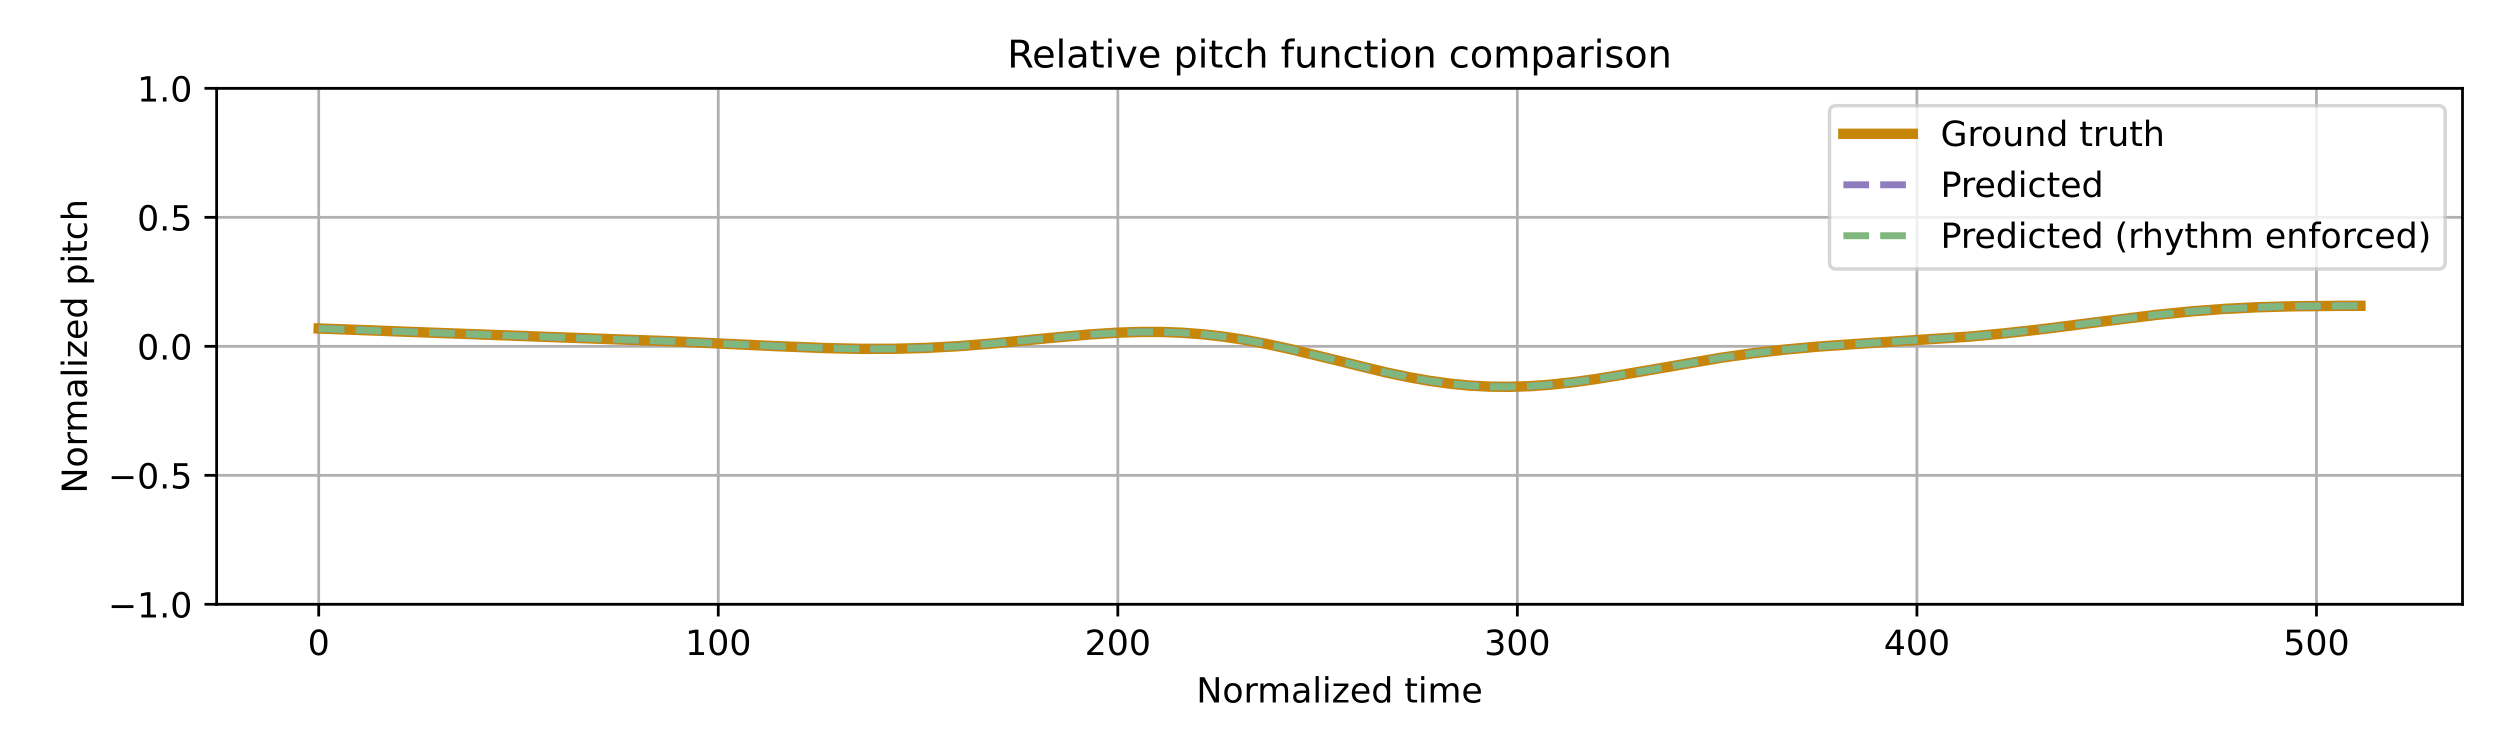
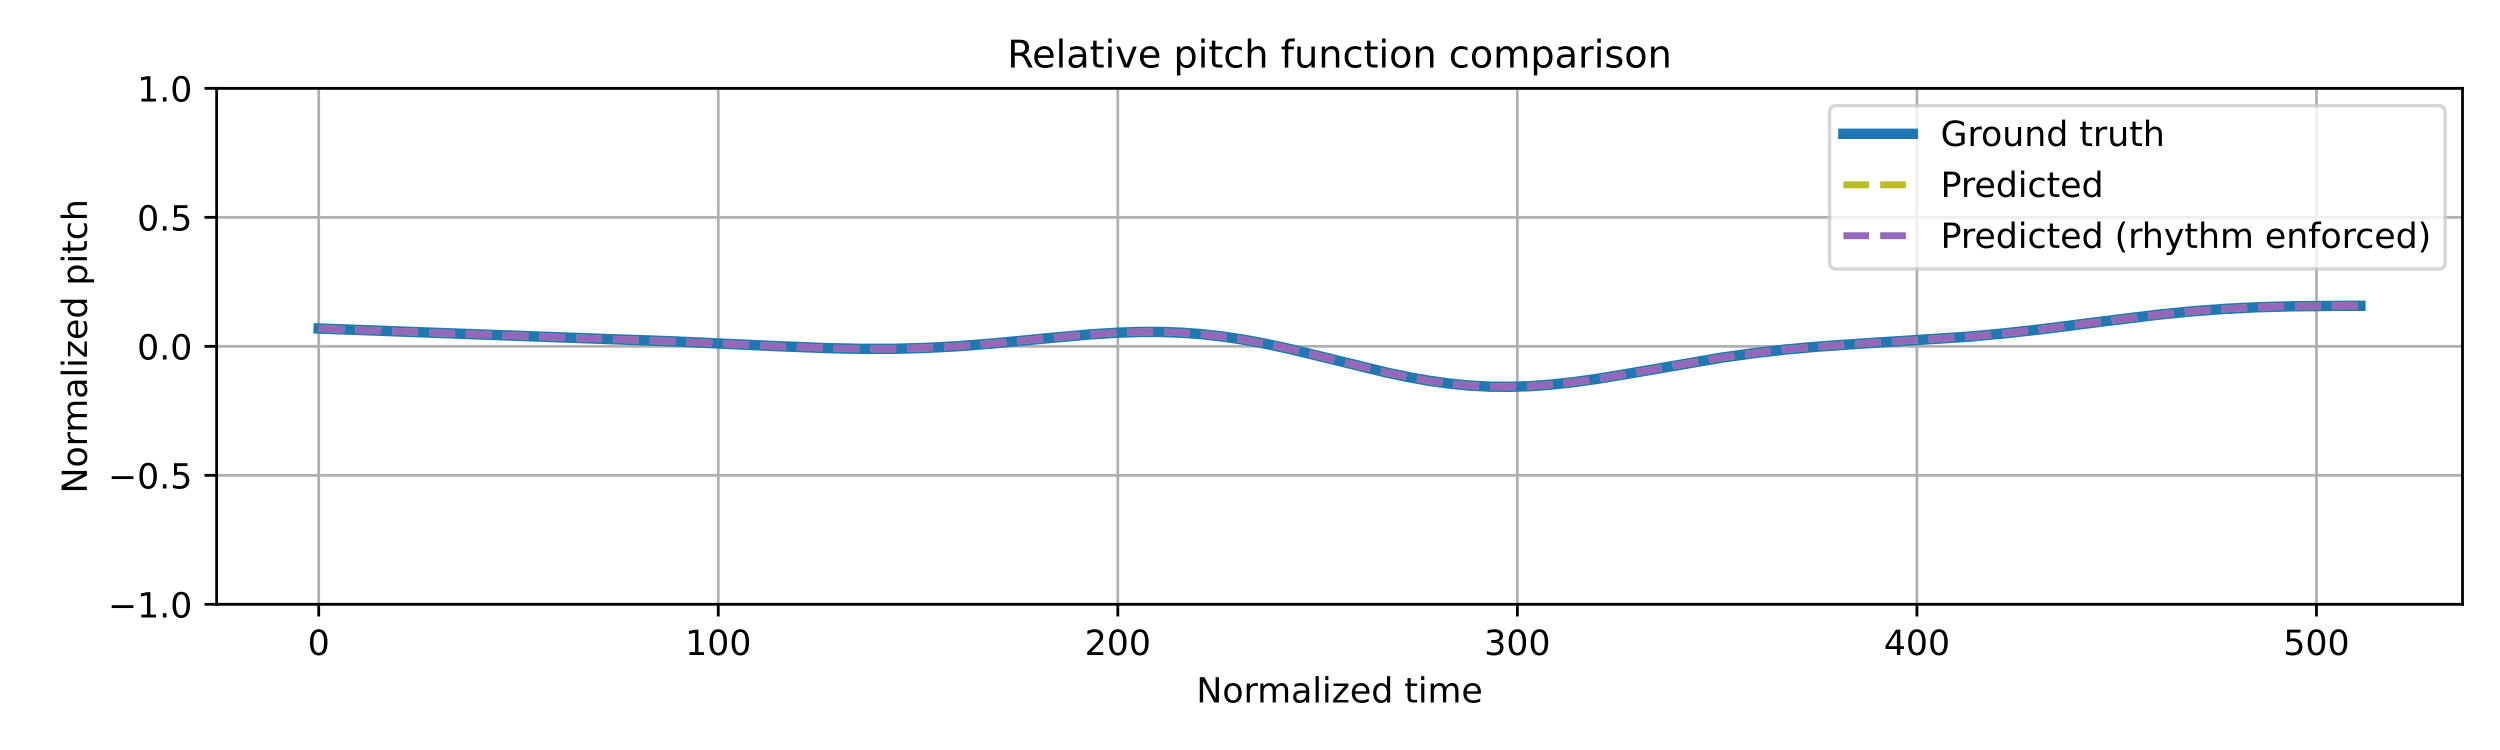
<svg xmlns="http://www.w3.org/2000/svg" xmlns:xlink="http://www.w3.org/1999/xlink" width="720pt" height="216pt" viewBox="0 0 720 216" version="1.1">
  <defs>
    <style type="text/css">*{stroke-linejoin: round; stroke-linecap: butt}</style>
  </defs>
  <g id="figure_1">
    <g id="patch_1">
      <path d="M 0 216  L 720 216  L 720 0  L 0 0  z " style="fill: #ffffff" />
    </g>
    <g id="axes_1">
      <g id="patch_2">
        <path d="M 62.39 174.04  L 709.2 174.04  L 709.2 25.44  L 62.39 25.44  z " style="fill: #ffffff" />
      </g>
      <g id="matplotlib.axis_1">
        <g id="xtick_1">
          <g id="line2d_1">
-             <path d="M 91.79 174.04  L 91.79 25.44  " clip-path="url(#pd7d3f83e9a)" style="fill: none; stroke: #b0b0b0; stroke-width: 0.8; stroke-linecap: square" />
+             <path d="M 91.79 174.04  L 91.79 25.44  " clip-path="url(#p05e83a96e2)" style="fill: none; stroke: #b0b0b0; stroke-width: 0.8; stroke-linecap: square" />
          </g>
          <g id="line2d_2">
            <defs>
-               <path id="m47b7ec1a94" d="M 0 0  L 0 3.5  " style="stroke: #000000; stroke-width: 0.8" />
-             </defs>
-             <g>
-               <use xlink:href="#m47b7ec1a94" x="91.79" y="174.04" style="stroke: #000000; stroke-width: 0.8" />
+               <path id="ma57e84b3f2" d="M 0 0  L 0 3.5  " style="stroke: #000000; stroke-width: 0.8" />
+             </defs>
+             <g>
+               <use xlink:href="#ma57e84b3f2" x="91.79" y="174.04" style="stroke: #000000; stroke-width: 0.8" />
            </g>
          </g>
          <g id="text_1">
            <g transform="translate(88.60921 188.6384) scale(0.1 -0.1)">
              <defs>
                <path id="DejaVuSans-30" d="M 2034 4250  Q 1547 4250 1301 3770  Q 1056 3291 1056 2328  Q 1056 1369 1301 889  Q 1547 409 2034 409  Q 2525 409 2770 889  Q 3016 1369 3016 2328  Q 3016 3291 2770 3770  Q 2525 4250 2034 4250  z M 2034 4750  Q 2819 4750 3233 4129  Q 3647 3509 3647 2328  Q 3647 1150 3233 529  Q 2819 -91 2034 -91  Q 1250 -91 836 529  Q 422 1150 422 2328  Q 422 3509 836 4129  Q 1250 4750 2034 4750  z " transform="scale(0.015625)" />
              </defs>
              <use xlink:href="#DejaVuSans-30" />
            </g>
          </g>
        </g>
        <g id="xtick_2">
          <g id="line2d_3">
-             <path d="M 206.861 174.04  L 206.861 25.44  " clip-path="url(#pd7d3f83e9a)" style="fill: none; stroke: #b0b0b0; stroke-width: 0.8; stroke-linecap: square" />
+             <path d="M 206.861 174.04  L 206.861 25.44  " clip-path="url(#p05e83a96e2)" style="fill: none; stroke: #b0b0b0; stroke-width: 0.8; stroke-linecap: square" />
          </g>
          <g id="line2d_4">
            <g>
-               <use xlink:href="#m47b7ec1a94" x="206.861" y="174.04" style="stroke: #000000; stroke-width: 0.8" />
+               <use xlink:href="#ma57e84b3f2" x="206.861" y="174.04" style="stroke: #000000; stroke-width: 0.8" />
            </g>
          </g>
          <g id="text_2">
            <g transform="translate(197.317 188.6384) scale(0.1 -0.1)">
              <defs>
                <path id="DejaVuSans-31" d="M 794 531  L 1825 531  L 1825 4091  L 703 3866  L 703 4441  L 1819 4666  L 2450 4666  L 2450 531  L 3481 531  L 3481 0  L 794 0  L 794 531  z " transform="scale(0.015625)" />
              </defs>
              <use xlink:href="#DejaVuSans-31" />
              <use xlink:href="#DejaVuSans-30" transform="translate(63.62305 0)" />
              <use xlink:href="#DejaVuSans-30" transform="translate(127.2461 0)" />
            </g>
          </g>
        </g>
        <g id="xtick_3">
          <g id="line2d_5">
-             <path d="M 321.931 174.04  L 321.931 25.44  " clip-path="url(#pd7d3f83e9a)" style="fill: none; stroke: #b0b0b0; stroke-width: 0.8; stroke-linecap: square" />
+             <path d="M 321.931 174.04  L 321.931 25.44  " clip-path="url(#p05e83a96e2)" style="fill: none; stroke: #b0b0b0; stroke-width: 0.8; stroke-linecap: square" />
          </g>
          <g id="line2d_6">
            <g>
-               <use xlink:href="#m47b7ec1a94" x="321.931" y="174.04" style="stroke: #000000; stroke-width: 0.8" />
+               <use xlink:href="#ma57e84b3f2" x="321.931" y="174.04" style="stroke: #000000; stroke-width: 0.8" />
            </g>
          </g>
          <g id="text_3">
            <g transform="translate(312.3872 188.6384) scale(0.1 -0.1)">
              <defs>
                <path id="DejaVuSans-32" d="M 1228 531  L 3431 531  L 3431 0  L 469 0  L 469 531  Q 828 903 1448 1529  Q 2069 2156 2228 2338  Q 2531 2678 2651 2914  Q 2772 3150 2772 3378  Q 2772 3750 2511 3984  Q 2250 4219 1831 4219  Q 1534 4219 1204 4116  Q 875 4013 500 3803  L 500 4441  Q 881 4594 1212 4672  Q 1544 4750 1819 4750  Q 2544 4750 2975 4387  Q 3406 4025 3406 3419  Q 3406 3131 3298 2873  Q 3191 2616 2906 2266  Q 2828 2175 2409 1742  Q 1991 1309 1228 531  z " transform="scale(0.015625)" />
              </defs>
              <use xlink:href="#DejaVuSans-32" />
              <use xlink:href="#DejaVuSans-30" transform="translate(63.62305 0)" />
              <use xlink:href="#DejaVuSans-30" transform="translate(127.2461 0)" />
            </g>
          </g>
        </g>
        <g id="xtick_4">
          <g id="line2d_7">
-             <path d="M 437.001 174.04  L 437.001 25.44  " clip-path="url(#pd7d3f83e9a)" style="fill: none; stroke: #b0b0b0; stroke-width: 0.8; stroke-linecap: square" />
+             <path d="M 437.001 174.04  L 437.001 25.44  " clip-path="url(#p05e83a96e2)" style="fill: none; stroke: #b0b0b0; stroke-width: 0.8; stroke-linecap: square" />
          </g>
          <g id="line2d_8">
            <g>
-               <use xlink:href="#m47b7ec1a94" x="437.001" y="174.04" style="stroke: #000000; stroke-width: 0.8" />
+               <use xlink:href="#ma57e84b3f2" x="437.001" y="174.04" style="stroke: #000000; stroke-width: 0.8" />
            </g>
          </g>
          <g id="text_4">
            <g transform="translate(427.4575 188.6384) scale(0.1 -0.1)">
              <defs>
                <path id="DejaVuSans-33" d="M 2597 2516  Q 3050 2419 3304 2112  Q 3559 1806 3559 1356  Q 3559 666 3084 287  Q 2609 -91 1734 -91  Q 1441 -91 1130 -33  Q 819 25 488 141  L 488 750  Q 750 597 1062 519  Q 1375 441 1716 441  Q 2309 441 2620 675  Q 2931 909 2931 1356  Q 2931 1769 2642 2001  Q 2353 2234 1838 2234  L 1294 2234  L 1294 2753  L 1863 2753  Q 2328 2753 2575 2939  Q 2822 3125 2822 3475  Q 2822 3834 2567 4026  Q 2313 4219 1838 4219  Q 1578 4219 1281 4162  Q 984 4106 628 3988  L 628 4550  Q 988 4650 1302 4700  Q 1616 4750 1894 4750  Q 2613 4750 3031 4423  Q 3450 4097 3450 3541  Q 3450 3153 3228 2886  Q 3006 2619 2597 2516  z " transform="scale(0.015625)" />
              </defs>
              <use xlink:href="#DejaVuSans-33" />
              <use xlink:href="#DejaVuSans-30" transform="translate(63.62305 0)" />
              <use xlink:href="#DejaVuSans-30" transform="translate(127.2461 0)" />
            </g>
          </g>
        </g>
        <g id="xtick_5">
          <g id="line2d_9">
-             <path d="M 552.072 174.04  L 552.072 25.44  " clip-path="url(#pd7d3f83e9a)" style="fill: none; stroke: #b0b0b0; stroke-width: 0.8; stroke-linecap: square" />
+             <path d="M 552.072 174.04  L 552.072 25.44  " clip-path="url(#p05e83a96e2)" style="fill: none; stroke: #b0b0b0; stroke-width: 0.8; stroke-linecap: square" />
          </g>
          <g id="line2d_10">
            <g>
-               <use xlink:href="#m47b7ec1a94" x="552.072" y="174.04" style="stroke: #000000; stroke-width: 0.8" />
+               <use xlink:href="#ma57e84b3f2" x="552.072" y="174.04" style="stroke: #000000; stroke-width: 0.8" />
            </g>
          </g>
          <g id="text_5">
            <g transform="translate(542.5278 188.6384) scale(0.1 -0.1)">
              <defs>
                <path id="DejaVuSans-34" d="M 2419 4116  L 825 1625  L 2419 1625  L 2419 4116  z M 2253 4666  L 3047 4666  L 3047 1625  L 3713 1625  L 3713 1100  L 3047 1100  L 3047 0  L 2419 0  L 2419 1100  L 313 1100  L 313 1709  L 2253 4666  z " transform="scale(0.015625)" />
              </defs>
              <use xlink:href="#DejaVuSans-34" />
              <use xlink:href="#DejaVuSans-30" transform="translate(63.62305 0)" />
              <use xlink:href="#DejaVuSans-30" transform="translate(127.2461 0)" />
            </g>
          </g>
        </g>
        <g id="xtick_6">
          <g id="line2d_11">
-             <path d="M 667.142 174.04  L 667.142 25.44  " clip-path="url(#pd7d3f83e9a)" style="fill: none; stroke: #b0b0b0; stroke-width: 0.8; stroke-linecap: square" />
+             <path d="M 667.142 174.04  L 667.142 25.44  " clip-path="url(#p05e83a96e2)" style="fill: none; stroke: #b0b0b0; stroke-width: 0.8; stroke-linecap: square" />
          </g>
          <g id="line2d_12">
            <g>
-               <use xlink:href="#m47b7ec1a94" x="667.142" y="174.04" style="stroke: #000000; stroke-width: 0.8" />
+               <use xlink:href="#ma57e84b3f2" x="667.142" y="174.04" style="stroke: #000000; stroke-width: 0.8" />
            </g>
          </g>
          <g id="text_6">
            <g transform="translate(657.5981 188.6384) scale(0.1 -0.1)">
              <defs>
                <path id="DejaVuSans-35" d="M 691 4666  L 3169 4666  L 3169 4134  L 1269 4134  L 1269 2991  Q 1406 3038 1543 3061  Q 1681 3084 1819 3084  Q 2600 3084 3056 2656  Q 3513 2228 3513 1497  Q 3513 744 3044 326  Q 2575 -91 1722 -91  Q 1428 -91 1123 -41  Q 819 9 494 109  L 494 744  Q 775 591 1075 516  Q 1375 441 1709 441  Q 2250 441 2565 725  Q 2881 1009 2881 1497  Q 2881 1984 2565 2268  Q 2250 2553 1709 2553  Q 1456 2553 1204 2497  Q 953 2441 691 2322  L 691 4666  z " transform="scale(0.015625)" />
              </defs>
              <use xlink:href="#DejaVuSans-35" />
              <use xlink:href="#DejaVuSans-30" transform="translate(63.62305 0)" />
              <use xlink:href="#DejaVuSans-30" transform="translate(127.2461 0)" />
            </g>
          </g>
        </g>
        <g id="text_7">
          <g transform="translate(344.5544 202.3166) scale(0.1 -0.1)">
            <defs>
              <path id="DejaVuSans-4e" d="M 628 4666  L 1478 4666  L 3547 763  L 3547 4666  L 4159 4666  L 4159 0  L 3309 0  L 1241 3903  L 1241 0  L 628 0  L 628 4666  z " transform="scale(0.015625)" />
              <path id="DejaVuSans-6f" d="M 1959 3097  Q 1497 3097 1228 2736  Q 959 2375 959 1747  Q 959 1119 1226 758  Q 1494 397 1959 397  Q 2419 397 2687 759  Q 2956 1122 2956 1747  Q 2956 2369 2687 2733  Q 2419 3097 1959 3097  z M 1959 3584  Q 2709 3584 3137 3096  Q 3566 2609 3566 1747  Q 3566 888 3137 398  Q 2709 -91 1959 -91  Q 1206 -91 779 398  Q 353 888 353 1747  Q 353 2609 779 3096  Q 1206 3584 1959 3584  z " transform="scale(0.015625)" />
              <path id="DejaVuSans-72" d="M 2631 2963  Q 2534 3019 2420 3045  Q 2306 3072 2169 3072  Q 1681 3072 1420 2755  Q 1159 2438 1159 1844  L 1159 0  L 581 0  L 581 3500  L 1159 3500  L 1159 2956  Q 1341 3275 1631 3429  Q 1922 3584 2338 3584  Q 2397 3584 2469 3576  Q 2541 3569 2628 3553  L 2631 2963  z " transform="scale(0.015625)" />
              <path id="DejaVuSans-6d" d="M 3328 2828  Q 3544 3216 3844 3400  Q 4144 3584 4550 3584  Q 5097 3584 5394 3201  Q 5691 2819 5691 2113  L 5691 0  L 5113 0  L 5113 2094  Q 5113 2597 4934 2840  Q 4756 3084 4391 3084  Q 3944 3084 3684 2787  Q 3425 2491 3425 1978  L 3425 0  L 2847 0  L 2847 2094  Q 2847 2600 2669 2842  Q 2491 3084 2119 3084  Q 1678 3084 1418 2786  Q 1159 2488 1159 1978  L 1159 0  L 581 0  L 581 3500  L 1159 3500  L 1159 2956  Q 1356 3278 1631 3431  Q 1906 3584 2284 3584  Q 2666 3584 2933 3390  Q 3200 3197 3328 2828  z " transform="scale(0.015625)" />
              <path id="DejaVuSans-61" d="M 2194 1759  Q 1497 1759 1228 1600  Q 959 1441 959 1056  Q 959 750 1161 570  Q 1363 391 1709 391  Q 2188 391 2477 730  Q 2766 1069 2766 1631  L 2766 1759  L 2194 1759  z M 3341 1997  L 3341 0  L 2766 0  L 2766 531  Q 2569 213 2275 61  Q 1981 -91 1556 -91  Q 1019 -91 701 211  Q 384 513 384 1019  Q 384 1609 779 1909  Q 1175 2209 1959 2209  L 2766 2209  L 2766 2266  Q 2766 2663 2505 2880  Q 2244 3097 1772 3097  Q 1472 3097 1187 3025  Q 903 2953 641 2809  L 641 3341  Q 956 3463 1253 3523  Q 1550 3584 1831 3584  Q 2591 3584 2966 3190  Q 3341 2797 3341 1997  z " transform="scale(0.015625)" />
              <path id="DejaVuSans-6c" d="M 603 4863  L 1178 4863  L 1178 0  L 603 0  L 603 4863  z " transform="scale(0.015625)" />
              <path id="DejaVuSans-69" d="M 603 3500  L 1178 3500  L 1178 0  L 603 0  L 603 3500  z M 603 4863  L 1178 4863  L 1178 4134  L 603 4134  L 603 4863  z " transform="scale(0.015625)" />
              <path id="DejaVuSans-7a" d="M 353 3500  L 3084 3500  L 3084 2975  L 922 459  L 3084 459  L 3084 0  L 275 0  L 275 525  L 2438 3041  L 353 3041  L 353 3500  z " transform="scale(0.015625)" />
              <path id="DejaVuSans-65" d="M 3597 1894  L 3597 1613  L 953 1613  Q 991 1019 1311 708  Q 1631 397 2203 397  Q 2534 397 2845 478  Q 3156 559 3463 722  L 3463 178  Q 3153 47 2828 -22  Q 2503 -91 2169 -91  Q 1331 -91 842 396  Q 353 884 353 1716  Q 353 2575 817 3079  Q 1281 3584 2069 3584  Q 2775 3584 3186 3129  Q 3597 2675 3597 1894  z M 3022 2063  Q 3016 2534 2758 2815  Q 2500 3097 2075 3097  Q 1594 3097 1305 2825  Q 1016 2553 972 2059  L 3022 2063  z " transform="scale(0.015625)" />
              <path id="DejaVuSans-64" d="M 2906 2969  L 2906 4863  L 3481 4863  L 3481 0  L 2906 0  L 2906 525  Q 2725 213 2448 61  Q 2172 -91 1784 -91  Q 1150 -91 751 415  Q 353 922 353 1747  Q 353 2572 751 3078  Q 1150 3584 1784 3584  Q 2172 3584 2448 3432  Q 2725 3281 2906 2969  z M 947 1747  Q 947 1113 1208 752  Q 1469 391 1925 391  Q 2381 391 2643 752  Q 2906 1113 2906 1747  Q 2906 2381 2643 2742  Q 2381 3103 1925 3103  Q 1469 3103 1208 2742  Q 947 2381 947 1747  z " transform="scale(0.015625)" />
              <path id="DejaVuSans-20" transform="scale(0.015625)" />
              <path id="DejaVuSans-74" d="M 1172 4494  L 1172 3500  L 2356 3500  L 2356 3053  L 1172 3053  L 1172 1153  Q 1172 725 1289 603  Q 1406 481 1766 481  L 2356 481  L 2356 0  L 1766 0  Q 1100 0 847 248  Q 594 497 594 1153  L 594 3053  L 172 3053  L 172 3500  L 594 3500  L 594 4494  L 1172 4494  z " transform="scale(0.015625)" />
            </defs>
            <use xlink:href="#DejaVuSans-4e" />
            <use xlink:href="#DejaVuSans-6f" transform="translate(74.80469 0)" />
            <use xlink:href="#DejaVuSans-72" transform="translate(135.9863 0)" />
            <use xlink:href="#DejaVuSans-6d" transform="translate(175.3496 0)" />
            <use xlink:href="#DejaVuSans-61" transform="translate(272.7617 0)" />
            <use xlink:href="#DejaVuSans-6c" transform="translate(334.041 0)" />
            <use xlink:href="#DejaVuSans-69" transform="translate(361.8242 0)" />
            <use xlink:href="#DejaVuSans-7a" transform="translate(389.6074 0)" />
            <use xlink:href="#DejaVuSans-65" transform="translate(442.0977 0)" />
            <use xlink:href="#DejaVuSans-64" transform="translate(503.6211 0)" />
            <use xlink:href="#DejaVuSans-20" transform="translate(567.0977 0)" />
            <use xlink:href="#DejaVuSans-74" transform="translate(598.8848 0)" />
            <use xlink:href="#DejaVuSans-69" transform="translate(638.0938 0)" />
            <use xlink:href="#DejaVuSans-6d" transform="translate(665.877 0)" />
            <use xlink:href="#DejaVuSans-65" transform="translate(763.2891 0)" />
          </g>
        </g>
      </g>
      <g id="matplotlib.axis_2">
        <g id="ytick_1">
          <g id="line2d_13">
-             <path d="M 62.39 174.04  L 709.2 174.04  " clip-path="url(#pd7d3f83e9a)" style="fill: none; stroke: #b0b0b0; stroke-width: 0.8; stroke-linecap: square" />
+             <path d="M 62.39 174.04  L 709.2 174.04  " clip-path="url(#p05e83a96e2)" style="fill: none; stroke: #b0b0b0; stroke-width: 0.8; stroke-linecap: square" />
          </g>
          <g id="line2d_14">
            <defs>
-               <path id="m1296cafa00" d="M 0 0  L -3.5 0  " style="stroke: #000000; stroke-width: 0.8" />
-             </defs>
-             <g>
-               <use xlink:href="#m1296cafa00" x="62.39" y="174.04" style="stroke: #000000; stroke-width: 0.8" />
+               <path id="m6900a31a92" d="M 0 0  L -3.5 0  " style="stroke: #000000; stroke-width: 0.8" />
+             </defs>
+             <g>
+               <use xlink:href="#m6900a31a92" x="62.39" y="174.04" style="stroke: #000000; stroke-width: 0.8" />
            </g>
          </g>
          <g id="text_8">
            <g transform="translate(31.10719 177.8392) scale(0.1 -0.1)">
              <defs>
                <path id="DejaVuSans-2212" d="M 678 2272  L 4684 2272  L 4684 1741  L 678 1741  L 678 2272  z " transform="scale(0.015625)" />
                <path id="DejaVuSans-2e" d="M 684 794  L 1344 794  L 1344 0  L 684 0  L 684 794  z " transform="scale(0.015625)" />
              </defs>
              <use xlink:href="#DejaVuSans-2212" />
              <use xlink:href="#DejaVuSans-31" transform="translate(83.78906 0)" />
              <use xlink:href="#DejaVuSans-2e" transform="translate(147.4121 0)" />
              <use xlink:href="#DejaVuSans-30" transform="translate(179.1992 0)" />
            </g>
          </g>
        </g>
        <g id="ytick_2">
          <g id="line2d_15">
-             <path d="M 62.39 136.89  L 709.2 136.89  " clip-path="url(#pd7d3f83e9a)" style="fill: none; stroke: #b0b0b0; stroke-width: 0.8; stroke-linecap: square" />
+             <path d="M 62.39 136.89  L 709.2 136.89  " clip-path="url(#p05e83a96e2)" style="fill: none; stroke: #b0b0b0; stroke-width: 0.8; stroke-linecap: square" />
          </g>
          <g id="line2d_16">
            <g>
-               <use xlink:href="#m1296cafa00" x="62.39" y="136.89" style="stroke: #000000; stroke-width: 0.8" />
+               <use xlink:href="#m6900a31a92" x="62.39" y="136.89" style="stroke: #000000; stroke-width: 0.8" />
            </g>
          </g>
          <g id="text_9">
            <g transform="translate(31.10719 140.6892) scale(0.1 -0.1)">
              <use xlink:href="#DejaVuSans-2212" />
              <use xlink:href="#DejaVuSans-30" transform="translate(83.78906 0)" />
              <use xlink:href="#DejaVuSans-2e" transform="translate(147.4121 0)" />
              <use xlink:href="#DejaVuSans-35" transform="translate(179.1992 0)" />
            </g>
          </g>
        </g>
        <g id="ytick_3">
          <g id="line2d_17">
-             <path d="M 62.39 99.74  L 709.2 99.74  " clip-path="url(#pd7d3f83e9a)" style="fill: none; stroke: #b0b0b0; stroke-width: 0.8; stroke-linecap: square" />
+             <path d="M 62.39 99.74  L 709.2 99.74  " clip-path="url(#p05e83a96e2)" style="fill: none; stroke: #b0b0b0; stroke-width: 0.8; stroke-linecap: square" />
          </g>
          <g id="line2d_18">
            <g>
-               <use xlink:href="#m1296cafa00" x="62.39" y="99.74" style="stroke: #000000; stroke-width: 0.8" />
+               <use xlink:href="#m6900a31a92" x="62.39" y="99.74" style="stroke: #000000; stroke-width: 0.8" />
            </g>
          </g>
          <g id="text_10">
            <g transform="translate(39.48687 103.5392) scale(0.1 -0.1)">
              <use xlink:href="#DejaVuSans-30" />
              <use xlink:href="#DejaVuSans-2e" transform="translate(63.62305 0)" />
              <use xlink:href="#DejaVuSans-30" transform="translate(95.41016 0)" />
            </g>
          </g>
        </g>
        <g id="ytick_4">
          <g id="line2d_19">
-             <path d="M 62.39 62.59  L 709.2 62.59  " clip-path="url(#pd7d3f83e9a)" style="fill: none; stroke: #b0b0b0; stroke-width: 0.8; stroke-linecap: square" />
+             <path d="M 62.39 62.59  L 709.2 62.59  " clip-path="url(#p05e83a96e2)" style="fill: none; stroke: #b0b0b0; stroke-width: 0.8; stroke-linecap: square" />
          </g>
          <g id="line2d_20">
            <g>
-               <use xlink:href="#m1296cafa00" x="62.39" y="62.59" style="stroke: #000000; stroke-width: 0.8" />
+               <use xlink:href="#m6900a31a92" x="62.39" y="62.59" style="stroke: #000000; stroke-width: 0.8" />
            </g>
          </g>
          <g id="text_11">
            <g transform="translate(39.48687 66.38922) scale(0.1 -0.1)">
              <use xlink:href="#DejaVuSans-30" />
              <use xlink:href="#DejaVuSans-2e" transform="translate(63.62305 0)" />
              <use xlink:href="#DejaVuSans-35" transform="translate(95.41016 0)" />
            </g>
          </g>
        </g>
        <g id="ytick_5">
          <g id="line2d_21">
-             <path d="M 62.39 25.44  L 709.2 25.44  " clip-path="url(#pd7d3f83e9a)" style="fill: none; stroke: #b0b0b0; stroke-width: 0.8; stroke-linecap: square" />
+             <path d="M 62.39 25.44  L 709.2 25.44  " clip-path="url(#p05e83a96e2)" style="fill: none; stroke: #b0b0b0; stroke-width: 0.8; stroke-linecap: square" />
          </g>
          <g id="line2d_22">
            <g>
-               <use xlink:href="#m1296cafa00" x="62.39" y="25.44" style="stroke: #000000; stroke-width: 0.8" />
+               <use xlink:href="#m6900a31a92" x="62.39" y="25.44" style="stroke: #000000; stroke-width: 0.8" />
            </g>
          </g>
          <g id="text_12">
            <g transform="translate(39.48687 29.23922) scale(0.1 -0.1)">
              <use xlink:href="#DejaVuSans-31" />
              <use xlink:href="#DejaVuSans-2e" transform="translate(63.62305 0)" />
              <use xlink:href="#DejaVuSans-30" transform="translate(95.41016 0)" />
            </g>
          </g>
        </g>
        <g id="text_13">
          <g transform="translate(25.0275 142.1259) rotate(-90) scale(0.1 -0.1)">
            <defs>
              <path id="DejaVuSans-70" d="M 1159 525  L 1159 -1331  L 581 -1331  L 581 3500  L 1159 3500  L 1159 2969  Q 1341 3281 1617 3432  Q 1894 3584 2278 3584  Q 2916 3584 3314 3078  Q 3713 2572 3713 1747  Q 3713 922 3314 415  Q 2916 -91 2278 -91  Q 1894 -91 1617 61  Q 1341 213 1159 525  z M 3116 1747  Q 3116 2381 2855 2742  Q 2594 3103 2138 3103  Q 1681 3103 1420 2742  Q 1159 2381 1159 1747  Q 1159 1113 1420 752  Q 1681 391 2138 391  Q 2594 391 2855 752  Q 3116 1113 3116 1747  z " transform="scale(0.015625)" />
              <path id="DejaVuSans-63" d="M 3122 3366  L 3122 2828  Q 2878 2963 2633 3030  Q 2388 3097 2138 3097  Q 1578 3097 1268 2742  Q 959 2388 959 1747  Q 959 1106 1268 751  Q 1578 397 2138 397  Q 2388 397 2633 464  Q 2878 531 3122 666  L 3122 134  Q 2881 22 2623 -34  Q 2366 -91 2075 -91  Q 1284 -91 818 406  Q 353 903 353 1747  Q 353 2603 823 3093  Q 1294 3584 2113 3584  Q 2378 3584 2631 3529  Q 2884 3475 3122 3366  z " transform="scale(0.015625)" />
              <path id="DejaVuSans-68" d="M 3513 2113  L 3513 0  L 2938 0  L 2938 2094  Q 2938 2591 2744 2837  Q 2550 3084 2163 3084  Q 1697 3084 1428 2787  Q 1159 2491 1159 1978  L 1159 0  L 581 0  L 581 4863  L 1159 4863  L 1159 2956  Q 1366 3272 1645 3428  Q 1925 3584 2291 3584  Q 2894 3584 3203 3211  Q 3513 2838 3513 2113  z " transform="scale(0.015625)" />
            </defs>
            <use xlink:href="#DejaVuSans-4e" />
            <use xlink:href="#DejaVuSans-6f" transform="translate(74.80469 0)" />
            <use xlink:href="#DejaVuSans-72" transform="translate(135.9863 0)" />
            <use xlink:href="#DejaVuSans-6d" transform="translate(175.3496 0)" />
            <use xlink:href="#DejaVuSans-61" transform="translate(272.7617 0)" />
            <use xlink:href="#DejaVuSans-6c" transform="translate(334.041 0)" />
            <use xlink:href="#DejaVuSans-69" transform="translate(361.8242 0)" />
            <use xlink:href="#DejaVuSans-7a" transform="translate(389.6074 0)" />
            <use xlink:href="#DejaVuSans-65" transform="translate(442.0977 0)" />
            <use xlink:href="#DejaVuSans-64" transform="translate(503.6211 0)" />
            <use xlink:href="#DejaVuSans-20" transform="translate(567.0977 0)" />
            <use xlink:href="#DejaVuSans-70" transform="translate(598.8848 0)" />
            <use xlink:href="#DejaVuSans-69" transform="translate(662.3613 0)" />
            <use xlink:href="#DejaVuSans-74" transform="translate(690.1445 0)" />
            <use xlink:href="#DejaVuSans-63" transform="translate(729.3535 0)" />
            <use xlink:href="#DejaVuSans-68" transform="translate(784.334 0)" />
          </g>
        </g>
      </g>
      <g id="line2d_23">
-         <path d="M 91.79 94.606  L 117.106 95.544  L 155.079 96.934  L 194.203 98.327  L 221.82 99.612  L 237.93 100.255  L 248.286 100.467  L 257.492 100.45  L 266.697 100.199  L 275.903 99.707  L 286.259 98.897  L 302.369 97.342  L 313.876 96.314  L 321.931 95.807  L 328.835 95.592  L 334.589 95.607  L 340.342 95.821  L 346.096 96.246  L 351.849 96.887  L 357.603 97.737  L 364.507 99.006  L 371.411 100.5  L 380.617 102.725  L 399.028 107.23  L 405.932 108.671  L 411.686 109.679  L 417.439 110.475  L 423.193 111.035  L 428.946 111.346  L 434.7 111.406  L 440.453 111.224  L 446.207 110.817  L 453.111 110.073  L 460.015 109.104  L 469.221 107.581  L 495.687 103.024  L 504.893 101.733  L 514.098 100.678  L 523.304 99.846  L 534.811 99.042  L 567.031 96.956  L 577.387 96  L 588.894 94.71  L 606.155 92.505  L 621.114 90.676  L 631.47 89.646  L 640.676 88.96  L 649.881 88.499  L 660.238 88.212  L 674.046 88.079  L 679.8 88.066  L 679.8 88.066  " clip-path="url(#pd7d3f83e9a)" style="fill: none; stroke: #c5860a; stroke-width: 3; stroke-linecap: square" />
+         <path d="M 91.79 94.606  L 117.106 95.544  L 155.079 96.934  L 194.203 98.327  L 221.82 99.612  L 237.93 100.255  L 248.286 100.467  L 257.492 100.45  L 266.697 100.199  L 275.903 99.707  L 286.259 98.897  L 302.369 97.342  L 313.876 96.314  L 321.931 95.807  L 328.835 95.592  L 334.589 95.607  L 340.342 95.821  L 346.096 96.246  L 351.849 96.887  L 357.603 97.737  L 364.507 99.006  L 371.411 100.5  L 380.617 102.725  L 399.028 107.23  L 405.932 108.671  L 411.686 109.679  L 417.439 110.475  L 423.193 111.035  L 428.946 111.346  L 434.7 111.406  L 440.453 111.224  L 446.207 110.817  L 453.111 110.073  L 460.015 109.104  L 469.221 107.581  L 495.687 103.024  L 504.893 101.733  L 514.098 100.678  L 523.304 99.846  L 534.811 99.042  L 567.031 96.956  L 577.387 96  L 588.894 94.71  L 606.155 92.505  L 621.114 90.676  L 631.47 89.646  L 640.676 88.96  L 649.881 88.499  L 660.238 88.212  L 674.046 88.079  L 679.8 88.066  L 679.8 88.066  " clip-path="url(#p05e83a96e2)" style="fill: none; stroke: #1f77b4; stroke-width: 3; stroke-linecap: square" />
      </g>
      <g id="line2d_24">
-         <path d="M 91.79 94.606  L 117.106 95.544  L 155.079 96.934  L 194.203 98.327  L 221.82 99.612  L 237.93 100.255  L 248.286 100.467  L 257.492 100.45  L 266.697 100.199  L 275.903 99.707  L 286.259 98.897  L 302.369 97.342  L 313.876 96.314  L 321.931 95.807  L 328.835 95.592  L 334.589 95.607  L 340.342 95.821  L 346.096 96.246  L 351.849 96.887  L 357.603 97.737  L 364.507 99.006  L 371.411 100.5  L 380.617 102.725  L 399.028 107.23  L 405.932 108.671  L 411.686 109.679  L 417.439 110.475  L 423.193 111.035  L 428.946 111.346  L 434.7 111.406  L 440.453 111.224  L 446.207 110.817  L 453.111 110.073  L 460.015 109.104  L 469.221 107.581  L 495.687 103.024  L 504.893 101.733  L 514.098 100.678  L 523.304 99.846  L 534.811 99.042  L 567.031 96.956  L 577.387 96  L 588.894 94.71  L 606.155 92.505  L 621.114 90.676  L 631.47 89.646  L 640.676 88.96  L 649.881 88.499  L 660.238 88.212  L 674.046 88.079  L 679.8 88.066  L 679.8 88.066  " clip-path="url(#pd7d3f83e9a)" style="fill: none; stroke-dasharray: 7.4,3.2; stroke-dashoffset: 0; stroke: #8e7dbe; stroke-width: 2" />
+         <path d="M 91.79 94.606  L 117.106 95.544  L 155.079 96.934  L 194.203 98.327  L 221.82 99.612  L 237.93 100.255  L 248.286 100.467  L 257.492 100.45  L 266.697 100.199  L 275.903 99.707  L 286.259 98.897  L 302.369 97.342  L 313.876 96.314  L 321.931 95.807  L 328.835 95.592  L 334.589 95.607  L 340.342 95.821  L 346.096 96.246  L 351.849 96.887  L 357.603 97.737  L 364.507 99.006  L 371.411 100.5  L 380.617 102.725  L 399.028 107.23  L 405.932 108.671  L 411.686 109.679  L 417.439 110.475  L 423.193 111.035  L 428.946 111.346  L 434.7 111.406  L 440.453 111.224  L 446.207 110.817  L 453.111 110.073  L 460.015 109.104  L 469.221 107.581  L 495.687 103.024  L 504.893 101.733  L 514.098 100.678  L 523.304 99.846  L 534.811 99.042  L 567.031 96.956  L 577.387 96  L 588.894 94.71  L 606.155 92.505  L 621.114 90.676  L 631.47 89.646  L 640.676 88.96  L 649.881 88.499  L 660.238 88.212  L 674.046 88.079  L 679.8 88.066  L 679.8 88.066  " clip-path="url(#p05e83a96e2)" style="fill: none; stroke-dasharray: 7.4,3.2; stroke-dashoffset: 0; stroke: #bcbd22; stroke-width: 2" />
      </g>
      <g id="line2d_25">
-         <path d="M 91.79 94.606  L 117.106 95.544  L 155.079 96.934  L 194.203 98.327  L 221.82 99.612  L 237.93 100.255  L 248.286 100.467  L 257.492 100.45  L 266.697 100.199  L 275.903 99.707  L 286.259 98.897  L 302.369 97.342  L 313.876 96.314  L 321.931 95.807  L 328.835 95.592  L 334.589 95.607  L 340.342 95.821  L 346.096 96.246  L 351.849 96.887  L 357.603 97.737  L 364.507 99.006  L 371.411 100.5  L 380.617 102.725  L 399.028 107.23  L 405.932 108.671  L 411.686 109.679  L 417.439 110.475  L 423.193 111.035  L 428.946 111.346  L 434.7 111.406  L 440.453 111.224  L 446.207 110.817  L 453.111 110.073  L 460.015 109.104  L 469.221 107.581  L 495.687 103.024  L 504.893 101.733  L 514.098 100.678  L 523.304 99.846  L 534.811 99.042  L 567.031 96.956  L 577.387 96  L 588.894 94.71  L 606.155 92.505  L 621.114 90.676  L 631.47 89.646  L 640.676 88.96  L 649.881 88.499  L 660.238 88.212  L 674.046 88.079  L 679.8 88.066  L 679.8 88.066  " clip-path="url(#pd7d3f83e9a)" style="fill: none; stroke-dasharray: 7.4,3.2; stroke-dashoffset: 0; stroke: #7fb77e; stroke-width: 2" />
+         <path d="M 91.79 94.606  L 117.106 95.544  L 155.079 96.934  L 194.203 98.327  L 221.82 99.612  L 237.93 100.255  L 248.286 100.467  L 257.492 100.45  L 266.697 100.199  L 275.903 99.707  L 286.259 98.897  L 302.369 97.342  L 313.876 96.314  L 321.931 95.807  L 328.835 95.592  L 334.589 95.607  L 340.342 95.821  L 346.096 96.246  L 351.849 96.887  L 357.603 97.737  L 364.507 99.006  L 371.411 100.5  L 380.617 102.725  L 399.028 107.23  L 405.932 108.671  L 411.686 109.679  L 417.439 110.475  L 423.193 111.035  L 428.946 111.346  L 434.7 111.406  L 440.453 111.224  L 446.207 110.817  L 453.111 110.073  L 460.015 109.104  L 469.221 107.581  L 495.687 103.024  L 504.893 101.733  L 514.098 100.678  L 523.304 99.846  L 534.811 99.042  L 567.031 96.956  L 577.387 96  L 588.894 94.71  L 606.155 92.505  L 621.114 90.676  L 631.47 89.646  L 640.676 88.96  L 649.881 88.499  L 660.238 88.212  L 674.046 88.079  L 679.8 88.066  L 679.8 88.066  " clip-path="url(#p05e83a96e2)" style="fill: none; stroke-dasharray: 7.4,3.2; stroke-dashoffset: 0; stroke: #9467bd; stroke-width: 2" />
      </g>
      <g id="patch_3">
        <path d="M 62.39 174.04  L 62.39 25.44  " style="fill: none; stroke: #000000; stroke-width: 0.8; stroke-linejoin: miter; stroke-linecap: square" />
      </g>
      <g id="patch_4">
        <path d="M 709.2 174.04  L 709.2 25.44  " style="fill: none; stroke: #000000; stroke-width: 0.8; stroke-linejoin: miter; stroke-linecap: square" />
      </g>
      <g id="patch_5">
        <path d="M 62.39 174.04  L 709.2 174.04  " style="fill: none; stroke: #000000; stroke-width: 0.8; stroke-linejoin: miter; stroke-linecap: square" />
      </g>
      <g id="patch_6">
        <path d="M 62.39 25.44  L 709.2 25.44  " style="fill: none; stroke: #000000; stroke-width: 0.8; stroke-linejoin: miter; stroke-linecap: square" />
      </g>
      <g id="text_14">
        <g transform="translate(290.1045 19.44) scale(0.11 -0.11)">
          <defs>
            <path id="DejaVuSans-52" d="M 2841 2188  Q 3044 2119 3236 1894  Q 3428 1669 3622 1275  L 4263 0  L 3584 0  L 2988 1197  Q 2756 1666 2539 1819  Q 2322 1972 1947 1972  L 1259 1972  L 1259 0  L 628 0  L 628 4666  L 2053 4666  Q 2853 4666 3247 4331  Q 3641 3997 3641 3322  Q 3641 2881 3436 2590  Q 3231 2300 2841 2188  z M 1259 4147  L 1259 2491  L 2053 2491  Q 2509 2491 2742 2702  Q 2975 2913 2975 3322  Q 2975 3731 2742 3939  Q 2509 4147 2053 4147  L 1259 4147  z " transform="scale(0.015625)" />
            <path id="DejaVuSans-76" d="M 191 3500  L 800 3500  L 1894 563  L 2988 3500  L 3597 3500  L 2284 0  L 1503 0  L 191 3500  z " transform="scale(0.015625)" />
            <path id="DejaVuSans-66" d="M 2375 4863  L 2375 4384  L 1825 4384  Q 1516 4384 1395 4259  Q 1275 4134 1275 3809  L 1275 3500  L 2222 3500  L 2222 3053  L 1275 3053  L 1275 0  L 697 0  L 697 3053  L 147 3053  L 147 3500  L 697 3500  L 697 3744  Q 697 4328 969 4595  Q 1241 4863 1831 4863  L 2375 4863  z " transform="scale(0.015625)" />
            <path id="DejaVuSans-75" d="M 544 1381  L 544 3500  L 1119 3500  L 1119 1403  Q 1119 906 1312 657  Q 1506 409 1894 409  Q 2359 409 2629 706  Q 2900 1003 2900 1516  L 2900 3500  L 3475 3500  L 3475 0  L 2900 0  L 2900 538  Q 2691 219 2414 64  Q 2138 -91 1772 -91  Q 1169 -91 856 284  Q 544 659 544 1381  z M 1991 3584  L 1991 3584  z " transform="scale(0.015625)" />
            <path id="DejaVuSans-6e" d="M 3513 2113  L 3513 0  L 2938 0  L 2938 2094  Q 2938 2591 2744 2837  Q 2550 3084 2163 3084  Q 1697 3084 1428 2787  Q 1159 2491 1159 1978  L 1159 0  L 581 0  L 581 3500  L 1159 3500  L 1159 2956  Q 1366 3272 1645 3428  Q 1925 3584 2291 3584  Q 2894 3584 3203 3211  Q 3513 2838 3513 2113  z " transform="scale(0.015625)" />
            <path id="DejaVuSans-73" d="M 2834 3397  L 2834 2853  Q 2591 2978 2328 3040  Q 2066 3103 1784 3103  Q 1356 3103 1142 2972  Q 928 2841 928 2578  Q 928 2378 1081 2264  Q 1234 2150 1697 2047  L 1894 2003  Q 2506 1872 2764 1633  Q 3022 1394 3022 966  Q 3022 478 2636 193  Q 2250 -91 1575 -91  Q 1294 -91 989 -36  Q 684 19 347 128  L 347 722  Q 666 556 975 473  Q 1284 391 1588 391  Q 1994 391 2212 530  Q 2431 669 2431 922  Q 2431 1156 2273 1281  Q 2116 1406 1581 1522  L 1381 1569  Q 847 1681 609 1914  Q 372 2147 372 2553  Q 372 3047 722 3315  Q 1072 3584 1716 3584  Q 2034 3584 2315 3537  Q 2597 3491 2834 3397  z " transform="scale(0.015625)" />
          </defs>
          <use xlink:href="#DejaVuSans-52" />
          <use xlink:href="#DejaVuSans-65" transform="translate(64.98242 0)" />
          <use xlink:href="#DejaVuSans-6c" transform="translate(126.5059 0)" />
          <use xlink:href="#DejaVuSans-61" transform="translate(154.2891 0)" />
          <use xlink:href="#DejaVuSans-74" transform="translate(215.5684 0)" />
          <use xlink:href="#DejaVuSans-69" transform="translate(254.7773 0)" />
          <use xlink:href="#DejaVuSans-76" transform="translate(282.5605 0)" />
          <use xlink:href="#DejaVuSans-65" transform="translate(341.7402 0)" />
          <use xlink:href="#DejaVuSans-20" transform="translate(403.2637 0)" />
          <use xlink:href="#DejaVuSans-70" transform="translate(435.0508 0)" />
          <use xlink:href="#DejaVuSans-69" transform="translate(498.5273 0)" />
          <use xlink:href="#DejaVuSans-74" transform="translate(526.3105 0)" />
          <use xlink:href="#DejaVuSans-63" transform="translate(565.5195 0)" />
          <use xlink:href="#DejaVuSans-68" transform="translate(620.5 0)" />
          <use xlink:href="#DejaVuSans-20" transform="translate(683.8789 0)" />
          <use xlink:href="#DejaVuSans-66" transform="translate(715.666 0)" />
          <use xlink:href="#DejaVuSans-75" transform="translate(750.8711 0)" />
          <use xlink:href="#DejaVuSans-6e" transform="translate(814.25 0)" />
          <use xlink:href="#DejaVuSans-63" transform="translate(877.6289 0)" />
          <use xlink:href="#DejaVuSans-74" transform="translate(932.6094 0)" />
          <use xlink:href="#DejaVuSans-69" transform="translate(971.8184 0)" />
          <use xlink:href="#DejaVuSans-6f" transform="translate(999.6016 0)" />
          <use xlink:href="#DejaVuSans-6e" transform="translate(1060.783 0)" />
          <use xlink:href="#DejaVuSans-20" transform="translate(1124.162 0)" />
          <use xlink:href="#DejaVuSans-63" transform="translate(1155.949 0)" />
          <use xlink:href="#DejaVuSans-6f" transform="translate(1210.93 0)" />
          <use xlink:href="#DejaVuSans-6d" transform="translate(1272.111 0)" />
          <use xlink:href="#DejaVuSans-70" transform="translate(1369.523 0)" />
          <use xlink:href="#DejaVuSans-61" transform="translate(1433 0)" />
          <use xlink:href="#DejaVuSans-72" transform="translate(1494.279 0)" />
          <use xlink:href="#DejaVuSans-69" transform="translate(1535.393 0)" />
          <use xlink:href="#DejaVuSans-73" transform="translate(1563.176 0)" />
          <use xlink:href="#DejaVuSans-6f" transform="translate(1615.275 0)" />
          <use xlink:href="#DejaVuSans-6e" transform="translate(1676.457 0)" />
        </g>
      </g>
      <g id="legend_1">
        <g id="patch_7">
          <path d="M 528.894 77.474  L 702.2 77.474  Q 704.2 77.474 704.2 75.474  L 704.2 32.44  Q 704.2 30.44 702.2 30.44  L 528.894 30.44  Q 526.894 30.44 526.894 32.44  L 526.894 75.474  Q 526.894 77.474 528.894 77.474  z " style="fill: #ffffff; opacity: 0.8; stroke: #cccccc; stroke-linejoin: miter" />
        </g>
        <g id="line2d_26">
-           <path d="M 530.894 38.538  L 540.894 38.538  L 550.894 38.538  " style="fill: none; stroke: #c5860a; stroke-width: 3; stroke-linecap: square" />
+           <path d="M 530.894 38.538  L 540.894 38.538  L 550.894 38.538  " style="fill: none; stroke: #1f77b4; stroke-width: 3; stroke-linecap: square" />
        </g>
        <g id="text_15">
          <g transform="translate(558.8937 42.03844) scale(0.1 -0.1)">
            <defs>
              <path id="DejaVuSans-47" d="M 3809 666  L 3809 1919  L 2778 1919  L 2778 2438  L 4434 2438  L 4434 434  Q 4069 175 3628 42  Q 3188 -91 2688 -91  Q 1594 -91 976 548  Q 359 1188 359 2328  Q 359 3472 976 4111  Q 1594 4750 2688 4750  Q 3144 4750 3555 4637  Q 3966 4525 4313 4306  L 4313 3634  Q 3963 3931 3569 4081  Q 3175 4231 2741 4231  Q 1884 4231 1454 3753  Q 1025 3275 1025 2328  Q 1025 1384 1454 906  Q 1884 428 2741 428  Q 3075 428 3337 486  Q 3600 544 3809 666  z " transform="scale(0.015625)" />
            </defs>
            <use xlink:href="#DejaVuSans-47" />
            <use xlink:href="#DejaVuSans-72" transform="translate(77.49023 0)" />
            <use xlink:href="#DejaVuSans-6f" transform="translate(116.3535 0)" />
            <use xlink:href="#DejaVuSans-75" transform="translate(177.5352 0)" />
            <use xlink:href="#DejaVuSans-6e" transform="translate(240.9141 0)" />
            <use xlink:href="#DejaVuSans-64" transform="translate(304.293 0)" />
            <use xlink:href="#DejaVuSans-20" transform="translate(367.7695 0)" />
            <use xlink:href="#DejaVuSans-74" transform="translate(399.5566 0)" />
            <use xlink:href="#DejaVuSans-72" transform="translate(438.7656 0)" />
            <use xlink:href="#DejaVuSans-75" transform="translate(479.8789 0)" />
            <use xlink:href="#DejaVuSans-74" transform="translate(543.2578 0)" />
            <use xlink:href="#DejaVuSans-68" transform="translate(582.4668 0)" />
          </g>
        </g>
        <g id="line2d_27">
-           <path d="M 530.894 53.217  L 540.894 53.217  L 550.894 53.217  " style="fill: none; stroke-dasharray: 7.4,3.2; stroke-dashoffset: 0; stroke: #8e7dbe; stroke-width: 2" />
+           <path d="M 530.894 53.217  L 540.894 53.217  L 550.894 53.217  " style="fill: none; stroke-dasharray: 7.4,3.2; stroke-dashoffset: 0; stroke: #bcbd22; stroke-width: 2" />
        </g>
        <g id="text_16">
          <g transform="translate(558.8937 56.71656) scale(0.1 -0.1)">
            <defs>
              <path id="DejaVuSans-50" d="M 1259 4147  L 1259 2394  L 2053 2394  Q 2494 2394 2734 2622  Q 2975 2850 2975 3272  Q 2975 3691 2734 3919  Q 2494 4147 2053 4147  L 1259 4147  z M 628 4666  L 2053 4666  Q 2838 4666 3239 4311  Q 3641 3956 3641 3272  Q 3641 2581 3239 2228  Q 2838 1875 2053 1875  L 1259 1875  L 1259 0  L 628 0  L 628 4666  z " transform="scale(0.015625)" />
            </defs>
            <use xlink:href="#DejaVuSans-50" />
            <use xlink:href="#DejaVuSans-72" transform="translate(58.55273 0)" />
            <use xlink:href="#DejaVuSans-65" transform="translate(97.41602 0)" />
            <use xlink:href="#DejaVuSans-64" transform="translate(158.9395 0)" />
            <use xlink:href="#DejaVuSans-69" transform="translate(222.416 0)" />
            <use xlink:href="#DejaVuSans-63" transform="translate(250.1992 0)" />
            <use xlink:href="#DejaVuSans-74" transform="translate(305.1797 0)" />
            <use xlink:href="#DejaVuSans-65" transform="translate(344.3887 0)" />
            <use xlink:href="#DejaVuSans-64" transform="translate(405.9121 0)" />
          </g>
        </g>
        <g id="line2d_28">
-           <path d="M 530.894 67.895  L 540.894 67.895  L 550.894 67.895  " style="fill: none; stroke-dasharray: 7.4,3.2; stroke-dashoffset: 0; stroke: #7fb77e; stroke-width: 2" />
+           <path d="M 530.894 67.895  L 540.894 67.895  L 550.894 67.895  " style="fill: none; stroke-dasharray: 7.4,3.2; stroke-dashoffset: 0; stroke: #9467bd; stroke-width: 2" />
        </g>
        <g id="text_17">
          <g transform="translate(558.8937 71.39469) scale(0.1 -0.1)">
            <defs>
              <path id="DejaVuSans-28" d="M 1984 4856  Q 1566 4138 1362 3434  Q 1159 2731 1159 2009  Q 1159 1288 1364 580  Q 1569 -128 1984 -844  L 1484 -844  Q 1016 -109 783 600  Q 550 1309 550 2009  Q 550 2706 781 3412  Q 1013 4119 1484 4856  L 1984 4856  z " transform="scale(0.015625)" />
              <path id="DejaVuSans-79" d="M 2059 -325  Q 1816 -950 1584 -1140  Q 1353 -1331 966 -1331  L 506 -1331  L 506 -850  L 844 -850  Q 1081 -850 1212 -737  Q 1344 -625 1503 -206  L 1606 56  L 191 3500  L 800 3500  L 1894 763  L 2988 3500  L 3597 3500  L 2059 -325  z " transform="scale(0.015625)" />
              <path id="DejaVuSans-29" d="M 513 4856  L 1013 4856  Q 1481 4119 1714 3412  Q 1947 2706 1947 2009  Q 1947 1309 1714 600  Q 1481 -109 1013 -844  L 513 -844  Q 928 -128 1133 580  Q 1338 1288 1338 2009  Q 1338 2731 1133 3434  Q 928 4138 513 4856  z " transform="scale(0.015625)" />
            </defs>
            <use xlink:href="#DejaVuSans-50" />
            <use xlink:href="#DejaVuSans-72" transform="translate(58.55273 0)" />
            <use xlink:href="#DejaVuSans-65" transform="translate(97.41602 0)" />
            <use xlink:href="#DejaVuSans-64" transform="translate(158.9395 0)" />
            <use xlink:href="#DejaVuSans-69" transform="translate(222.416 0)" />
            <use xlink:href="#DejaVuSans-63" transform="translate(250.1992 0)" />
            <use xlink:href="#DejaVuSans-74" transform="translate(305.1797 0)" />
            <use xlink:href="#DejaVuSans-65" transform="translate(344.3887 0)" />
            <use xlink:href="#DejaVuSans-64" transform="translate(405.9121 0)" />
            <use xlink:href="#DejaVuSans-20" transform="translate(469.3887 0)" />
            <use xlink:href="#DejaVuSans-28" transform="translate(501.1758 0)" />
            <use xlink:href="#DejaVuSans-72" transform="translate(540.1895 0)" />
            <use xlink:href="#DejaVuSans-68" transform="translate(579.5527 0)" />
            <use xlink:href="#DejaVuSans-79" transform="translate(642.9316 0)" />
            <use xlink:href="#DejaVuSans-74" transform="translate(702.1113 0)" />
            <use xlink:href="#DejaVuSans-68" transform="translate(741.3203 0)" />
            <use xlink:href="#DejaVuSans-6d" transform="translate(804.6992 0)" />
            <use xlink:href="#DejaVuSans-20" transform="translate(902.1113 0)" />
            <use xlink:href="#DejaVuSans-65" transform="translate(933.8984 0)" />
            <use xlink:href="#DejaVuSans-6e" transform="translate(995.4219 0)" />
            <use xlink:href="#DejaVuSans-66" transform="translate(1058.801 0)" />
            <use xlink:href="#DejaVuSans-6f" transform="translate(1094.006 0)" />
            <use xlink:href="#DejaVuSans-72" transform="translate(1155.188 0)" />
            <use xlink:href="#DejaVuSans-63" transform="translate(1194.051 0)" />
            <use xlink:href="#DejaVuSans-65" transform="translate(1249.031 0)" />
            <use xlink:href="#DejaVuSans-64" transform="translate(1310.555 0)" />
            <use xlink:href="#DejaVuSans-29" transform="translate(1374.031 0)" />
          </g>
        </g>
      </g>
    </g>
  </g>
  <defs>
-     <clipPath id="pd7d3f83e9a">
+     <clipPath id="p05e83a96e2">
      <rect x="62.39" y="25.44" width="646.81" height="148.6" />
    </clipPath>
  </defs>
</svg>
